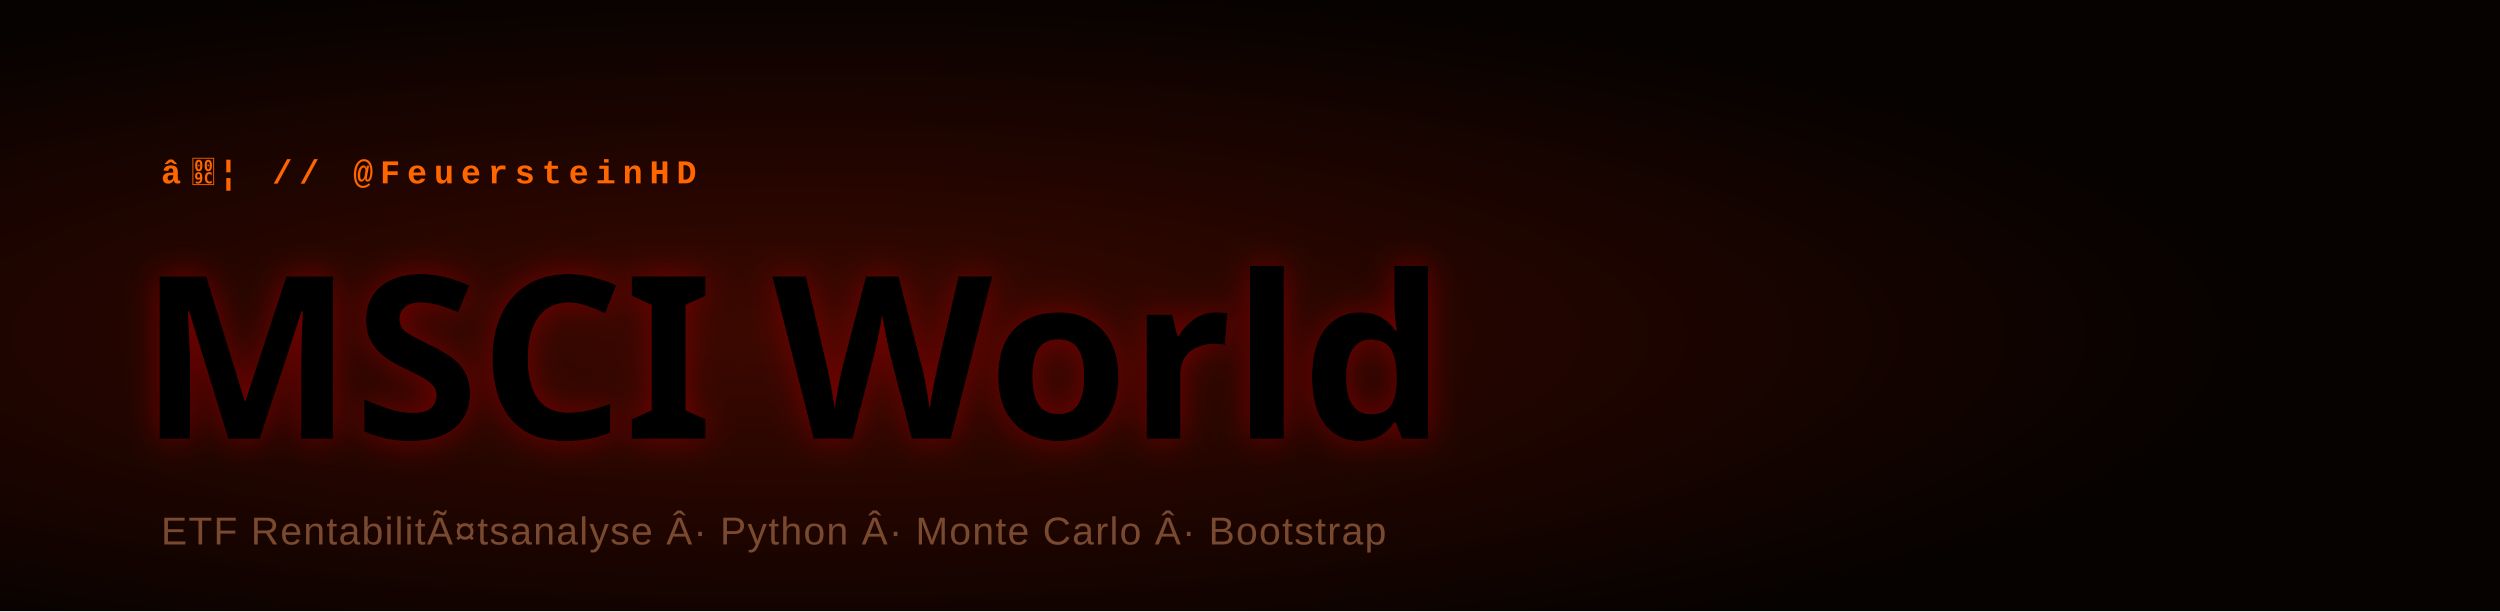
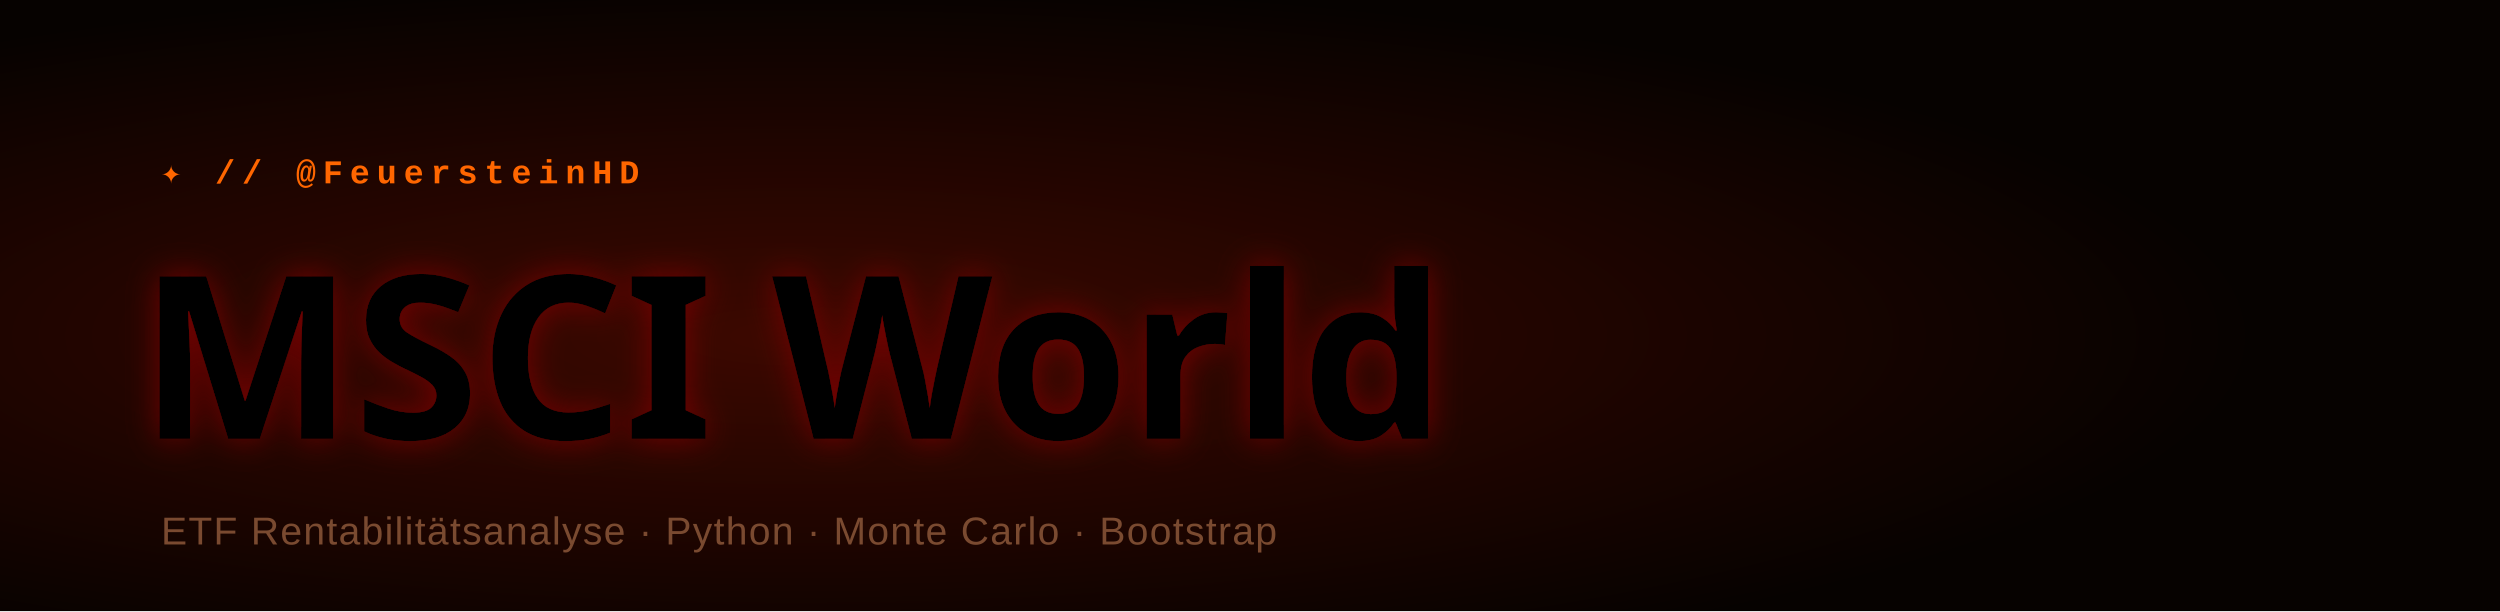
<svg xmlns="http://www.w3.org/2000/svg" viewBox="0 0 900 220" width="900" height="220">
  <defs>
    <radialGradient id="bg" cx="32%" cy="55%" r="58%">
      <stop offset="0%" stop-color="#3d0800" />
      <stop offset="100%" stop-color="#060200" />
    </radialGradient>
    <linearGradient id="fire" x1="0%" y1="0%" x2="100%" y2="0%">
      <stop offset="0%">
        <animate attributeName="stop-color" values="#ff2200;#ff8800;#ffdd00;#ff8800;#ff2200" dur="2.5s" repeatCount="indefinite" />
      </stop>
      <stop offset="45%">
        <animate attributeName="stop-color" values="#ff7700;#ffdd00;#ff2200;#ffdd00;#ff7700" dur="2.5s" repeatCount="indefinite" />
      </stop>
      <stop offset="100%">
        <animate attributeName="stop-color" values="#ffdd00;#ff2200;#ff7700;#ff2200;#ffdd00" dur="2.5s" repeatCount="indefinite" />
      </stop>
    </linearGradient>
    <filter id="glow" x="-5%" y="-20%" width="110%" height="140%">
      <feGaussianBlur in="SourceAlpha" stdDeviation="6" result="blur" />
      <feColorMatrix in="blur" type="matrix" values="1 0.4 0 0 0.2 0 0 0 0 0 0 0 0 0 0 0 0 0 0.9 0" result="o" />
      <feMerge>
        <feMergeNode in="o" />
        <feMergeNode in="SourceGraphic" />
      </feMerge>
    </filter>
    <style>.a{animation:f .6s ease .2s both}.b{animation:f .8s cubic-bezier(.22,1,.36,1) .45s both}.c{animation:f .5s ease .9s both}@keyframes f{from{opacity:0;transform:translateY(14px)}to{opacity:1;transform:translateY(0)}}</style>
  </defs>
  <rect width="900" height="220" fill="url(#bg)" />
-   <text class="a" x="58" y="66" fill="#ff6600" font-family="'Courier New',monospace" font-size="12" font-weight="700" letter-spacing="2.5">â¦ // @FeuersteinHD</text>
+   <text class="a" x="58" y="66" fill="#ff6600" font-family="'Courier New',monospace" font-size="12" font-weight="700" letter-spacing="2.5">✦ // @FeuersteinHD</text>
  <text class="b" x="50" y="158" font-family="'Arial Black',Impact,sans-serif" font-size="82" font-weight="900" fill="url(#fire)" filter="url(#glow)">MSCI World</text>
-   <text class="c" x="58" y="196" fill="#7a4a30" font-family="Arial,sans-serif" font-size="14" letter-spacing="0.5">ETF RentabilitÃ¤tsanalyse Â· Python Â· Monte Carlo Â· Bootstrap</text>
+   <text class="c" x="58" y="196" fill="#7a4a30" font-family="Arial,sans-serif" font-size="14" letter-spacing="0.5">ETF Rentabilitätsanalyse · Python · Monte Carlo · Bootstrap</text>
</svg>
